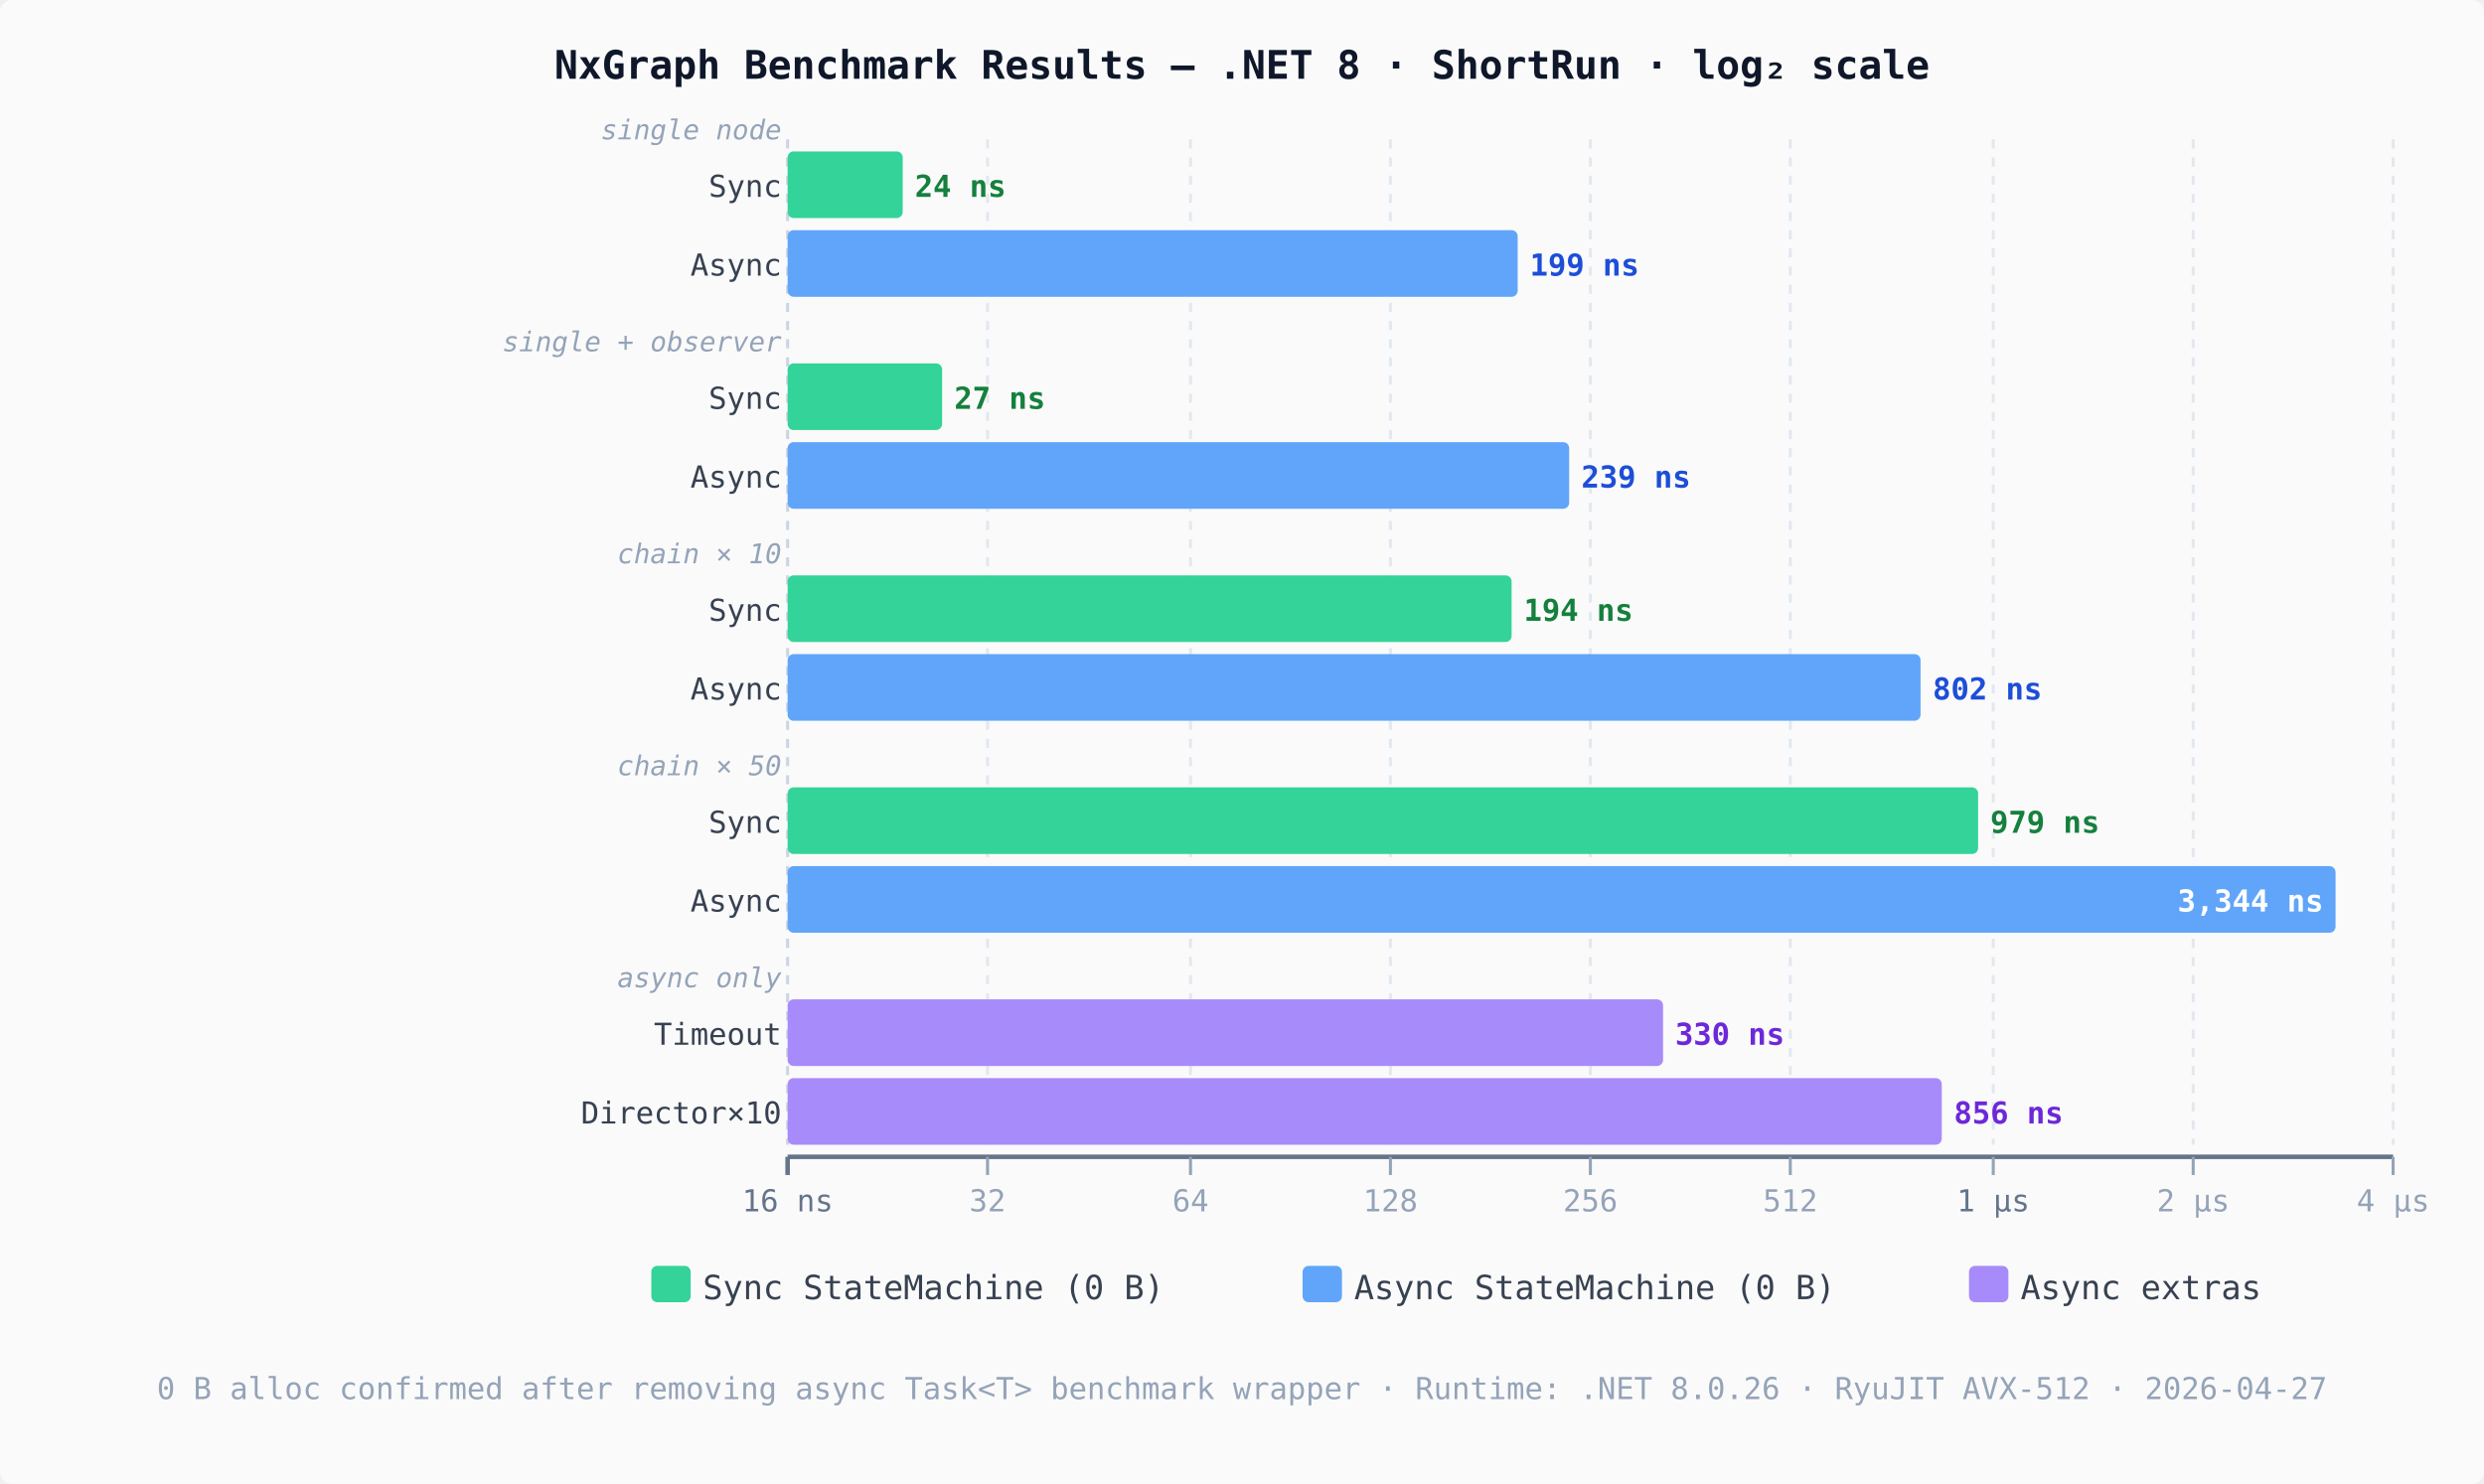
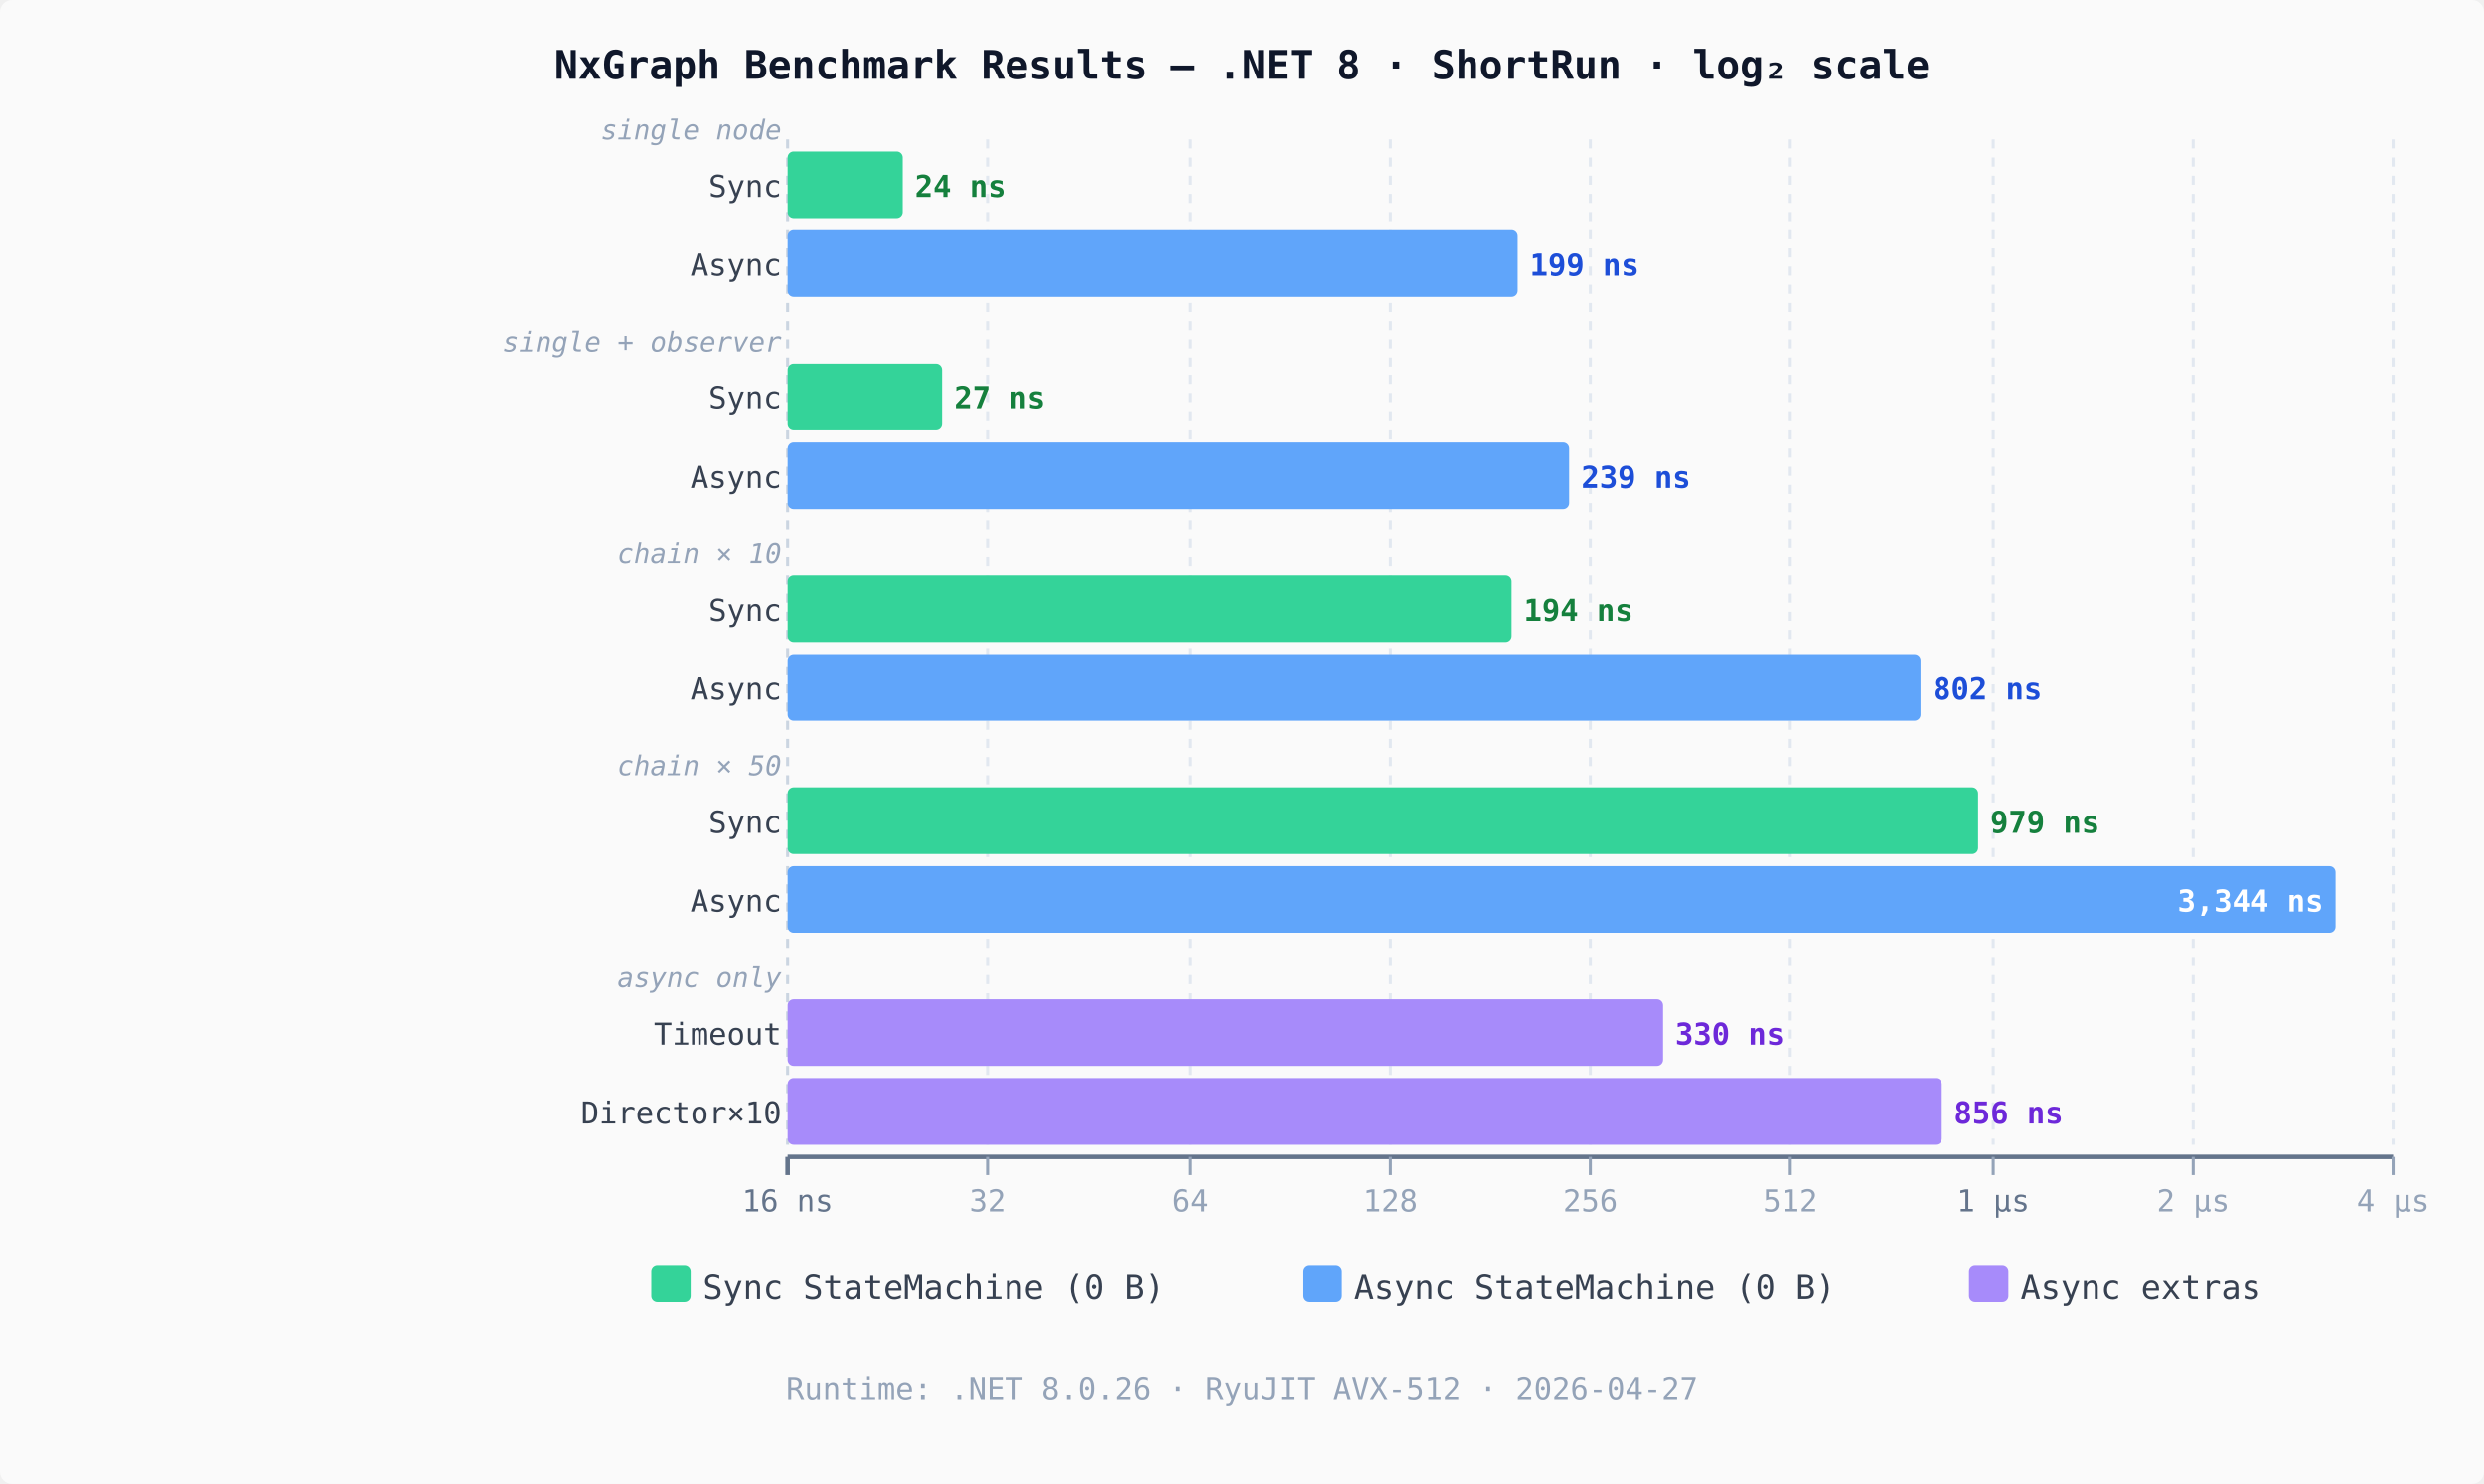
<svg xmlns="http://www.w3.org/2000/svg" width="820" height="490" viewBox="0 0 820 490" font-family="ui-monospace,SFMono-Regular,Menlo,Monaco,Consolas,monospace">
  <rect width="820" height="490" fill="#fafafa" rx="4" />
  <text x="410" y="26" text-anchor="middle" font-size="13" font-weight="700" fill="#0f172a">
    NxGraph Benchmark Results — .NET 8 · ShortRun · log₂ scale
  </text>
  <line x1="260" y1="46" x2="260" y2="378" stroke="#cbd5e1" stroke-width="1" stroke-dasharray="3,3" />
  <line x1="326" y1="46" x2="326" y2="378" stroke="#e2e8f0" stroke-width="1" stroke-dasharray="3,3" />
  <line x1="393" y1="46" x2="393" y2="378" stroke="#e2e8f0" stroke-width="1" stroke-dasharray="3,3" />
  <line x1="459" y1="46" x2="459" y2="378" stroke="#e2e8f0" stroke-width="1" stroke-dasharray="3,3" />
  <line x1="525" y1="46" x2="525" y2="378" stroke="#e2e8f0" stroke-width="1" stroke-dasharray="3,3" />
  <line x1="591" y1="46" x2="591" y2="378" stroke="#e2e8f0" stroke-width="1" stroke-dasharray="3,3" />
  <line x1="658" y1="46" x2="658" y2="378" stroke="#e2e8f0" stroke-width="1" stroke-dasharray="3,3" />
  <line x1="724" y1="46" x2="724" y2="378" stroke="#e2e8f0" stroke-width="1" stroke-dasharray="3,3" />
  <line x1="790" y1="46" x2="790" y2="378" stroke="#e2e8f0" stroke-width="1" stroke-dasharray="3,3" />
  <text x="258" y="46" text-anchor="end" font-size="9" fill="#94a3b8" font-style="italic">single node</text>
  <rect x="260" y="50" width="38" height="22" fill="#34d399" rx="2" />
  <text x="258" y="65" text-anchor="end" font-size="10" fill="#374151">Sync</text>
  <text x="302" y="65" font-size="10" fill="#15803d" font-weight="600">24 ns</text>
  <rect x="260" y="76" width="241" height="22" fill="#60a5fa" rx="2" />
  <text x="258" y="91" text-anchor="end" font-size="10" fill="#374151">Async</text>
  <text x="505" y="91" font-size="10" fill="#1d4ed8" font-weight="600">199 ns</text>
  <text x="258" y="116" text-anchor="end" font-size="9" fill="#94a3b8" font-style="italic">single + observer</text>
  <rect x="260" y="120" width="51" height="22" fill="#34d399" rx="2" />
  <text x="258" y="135" text-anchor="end" font-size="10" fill="#374151">Sync</text>
  <text x="315" y="135" font-size="10" fill="#15803d" font-weight="600">27 ns</text>
  <rect x="260" y="146" width="258" height="22" fill="#60a5fa" rx="2" />
  <text x="258" y="161" text-anchor="end" font-size="10" fill="#374151">Async</text>
  <text x="522" y="161" font-size="10" fill="#1d4ed8" font-weight="600">239 ns</text>
  <text x="258" y="186" text-anchor="end" font-size="9" fill="#94a3b8" font-style="italic">chain × 10</text>
  <rect x="260" y="190" width="239" height="22" fill="#34d399" rx="2" />
  <text x="258" y="205" text-anchor="end" font-size="10" fill="#374151">Sync</text>
  <text x="503" y="205" font-size="10" fill="#15803d" font-weight="600">194 ns</text>
  <rect x="260" y="216" width="374" height="22" fill="#60a5fa" rx="2" />
  <text x="258" y="231" text-anchor="end" font-size="10" fill="#374151">Async</text>
  <text x="638" y="231" font-size="10" fill="#1d4ed8" font-weight="600">802 ns</text>
  <text x="258" y="256" text-anchor="end" font-size="9" fill="#94a3b8" font-style="italic">chain × 50</text>
  <rect x="260" y="260" width="393" height="22" fill="#34d399" rx="2" />
  <text x="258" y="275" text-anchor="end" font-size="10" fill="#374151">Sync</text>
  <text x="657" y="275" font-size="10" fill="#15803d" font-weight="600">979 ns</text>
  <rect x="260" y="286" width="511" height="22" fill="#60a5fa" rx="2" />
  <text x="258" y="301" text-anchor="end" font-size="10" fill="#374151">Async</text>
  <text x="767" y="301" text-anchor="end" font-size="10" fill="#ffffff" font-weight="600">3,344 ns</text>
  <text x="258" y="326" text-anchor="end" font-size="9" fill="#94a3b8" font-style="italic">async only</text>
  <rect x="260" y="330" width="289" height="22" fill="#a78bfa" rx="2" />
  <text x="258" y="345" text-anchor="end" font-size="10" fill="#374151">Timeout</text>
  <text x="553" y="345" font-size="10" fill="#6d28d9" font-weight="600">330 ns</text>
  <rect x="260" y="356" width="381" height="22" fill="#a78bfa" rx="2" />
  <text x="258" y="371" text-anchor="end" font-size="10" fill="#374151">Director×10</text>
  <text x="645" y="371" font-size="10" fill="#6d28d9" font-weight="600">856 ns</text>
  <line x1="260" y1="382" x2="790" y2="382" stroke="#64748b" stroke-width="1.5" />
  <line x1="260" y1="382" x2="260" y2="388" stroke="#64748b" stroke-width="1.5" />
  <text x="260" y="400" text-anchor="middle" font-size="10" fill="#64748b">16 ns</text>
  <line x1="326" y1="382" x2="326" y2="388" stroke="#94a3b8" stroke-width="1" />
  <text x="326" y="400" text-anchor="middle" font-size="10" fill="#94a3b8">32</text>
  <line x1="393" y1="382" x2="393" y2="388" stroke="#94a3b8" stroke-width="1" />
  <text x="393" y="400" text-anchor="middle" font-size="10" fill="#94a3b8">64</text>
  <line x1="459" y1="382" x2="459" y2="388" stroke="#94a3b8" stroke-width="1" />
  <text x="459" y="400" text-anchor="middle" font-size="10" fill="#94a3b8">128</text>
  <line x1="525" y1="382" x2="525" y2="388" stroke="#94a3b8" stroke-width="1" />
  <text x="525" y="400" text-anchor="middle" font-size="10" fill="#94a3b8">256</text>
  <line x1="591" y1="382" x2="591" y2="388" stroke="#94a3b8" stroke-width="1" />
  <text x="591" y="400" text-anchor="middle" font-size="10" fill="#94a3b8">512</text>
  <line x1="658" y1="382" x2="658" y2="388" stroke="#94a3b8" stroke-width="1" />
  <text x="658" y="400" text-anchor="middle" font-size="10" fill="#64748b">1 µs</text>
  <line x1="724" y1="382" x2="724" y2="388" stroke="#94a3b8" stroke-width="1" />
  <text x="724" y="400" text-anchor="middle" font-size="10" fill="#94a3b8">2 µs</text>
  <line x1="790" y1="382" x2="790" y2="388" stroke="#94a3b8" stroke-width="1" />
  <text x="790" y="400" text-anchor="middle" font-size="10" fill="#94a3b8">4 µs</text>
  <rect x="215" y="418" width="13" height="12" fill="#34d399" rx="2" />
  <text x="232" y="429" font-size="11" fill="#374151">Sync StateMachine (0 B)</text>
  <rect x="430" y="418" width="13" height="12" fill="#60a5fa" rx="2" />
  <text x="447" y="429" font-size="11" fill="#374151">Async StateMachine (0 B)</text>
  <rect x="650" y="418" width="13" height="12" fill="#a78bfa" rx="2" />
  <text x="667" y="429" font-size="11" fill="#374151">Async extras</text>
  <text x="410" y="462" text-anchor="middle" font-size="10" fill="#94a3b8">
-     0 B alloc confirmed after removing async Task&lt;T&gt; benchmark wrapper · Runtime: .NET 8.0.26 · RyuJIT AVX-512 · 2026-04-27
+     Runtime: .NET 8.0.26 · RyuJIT AVX-512 · 2026-04-27
  </text>
</svg>
